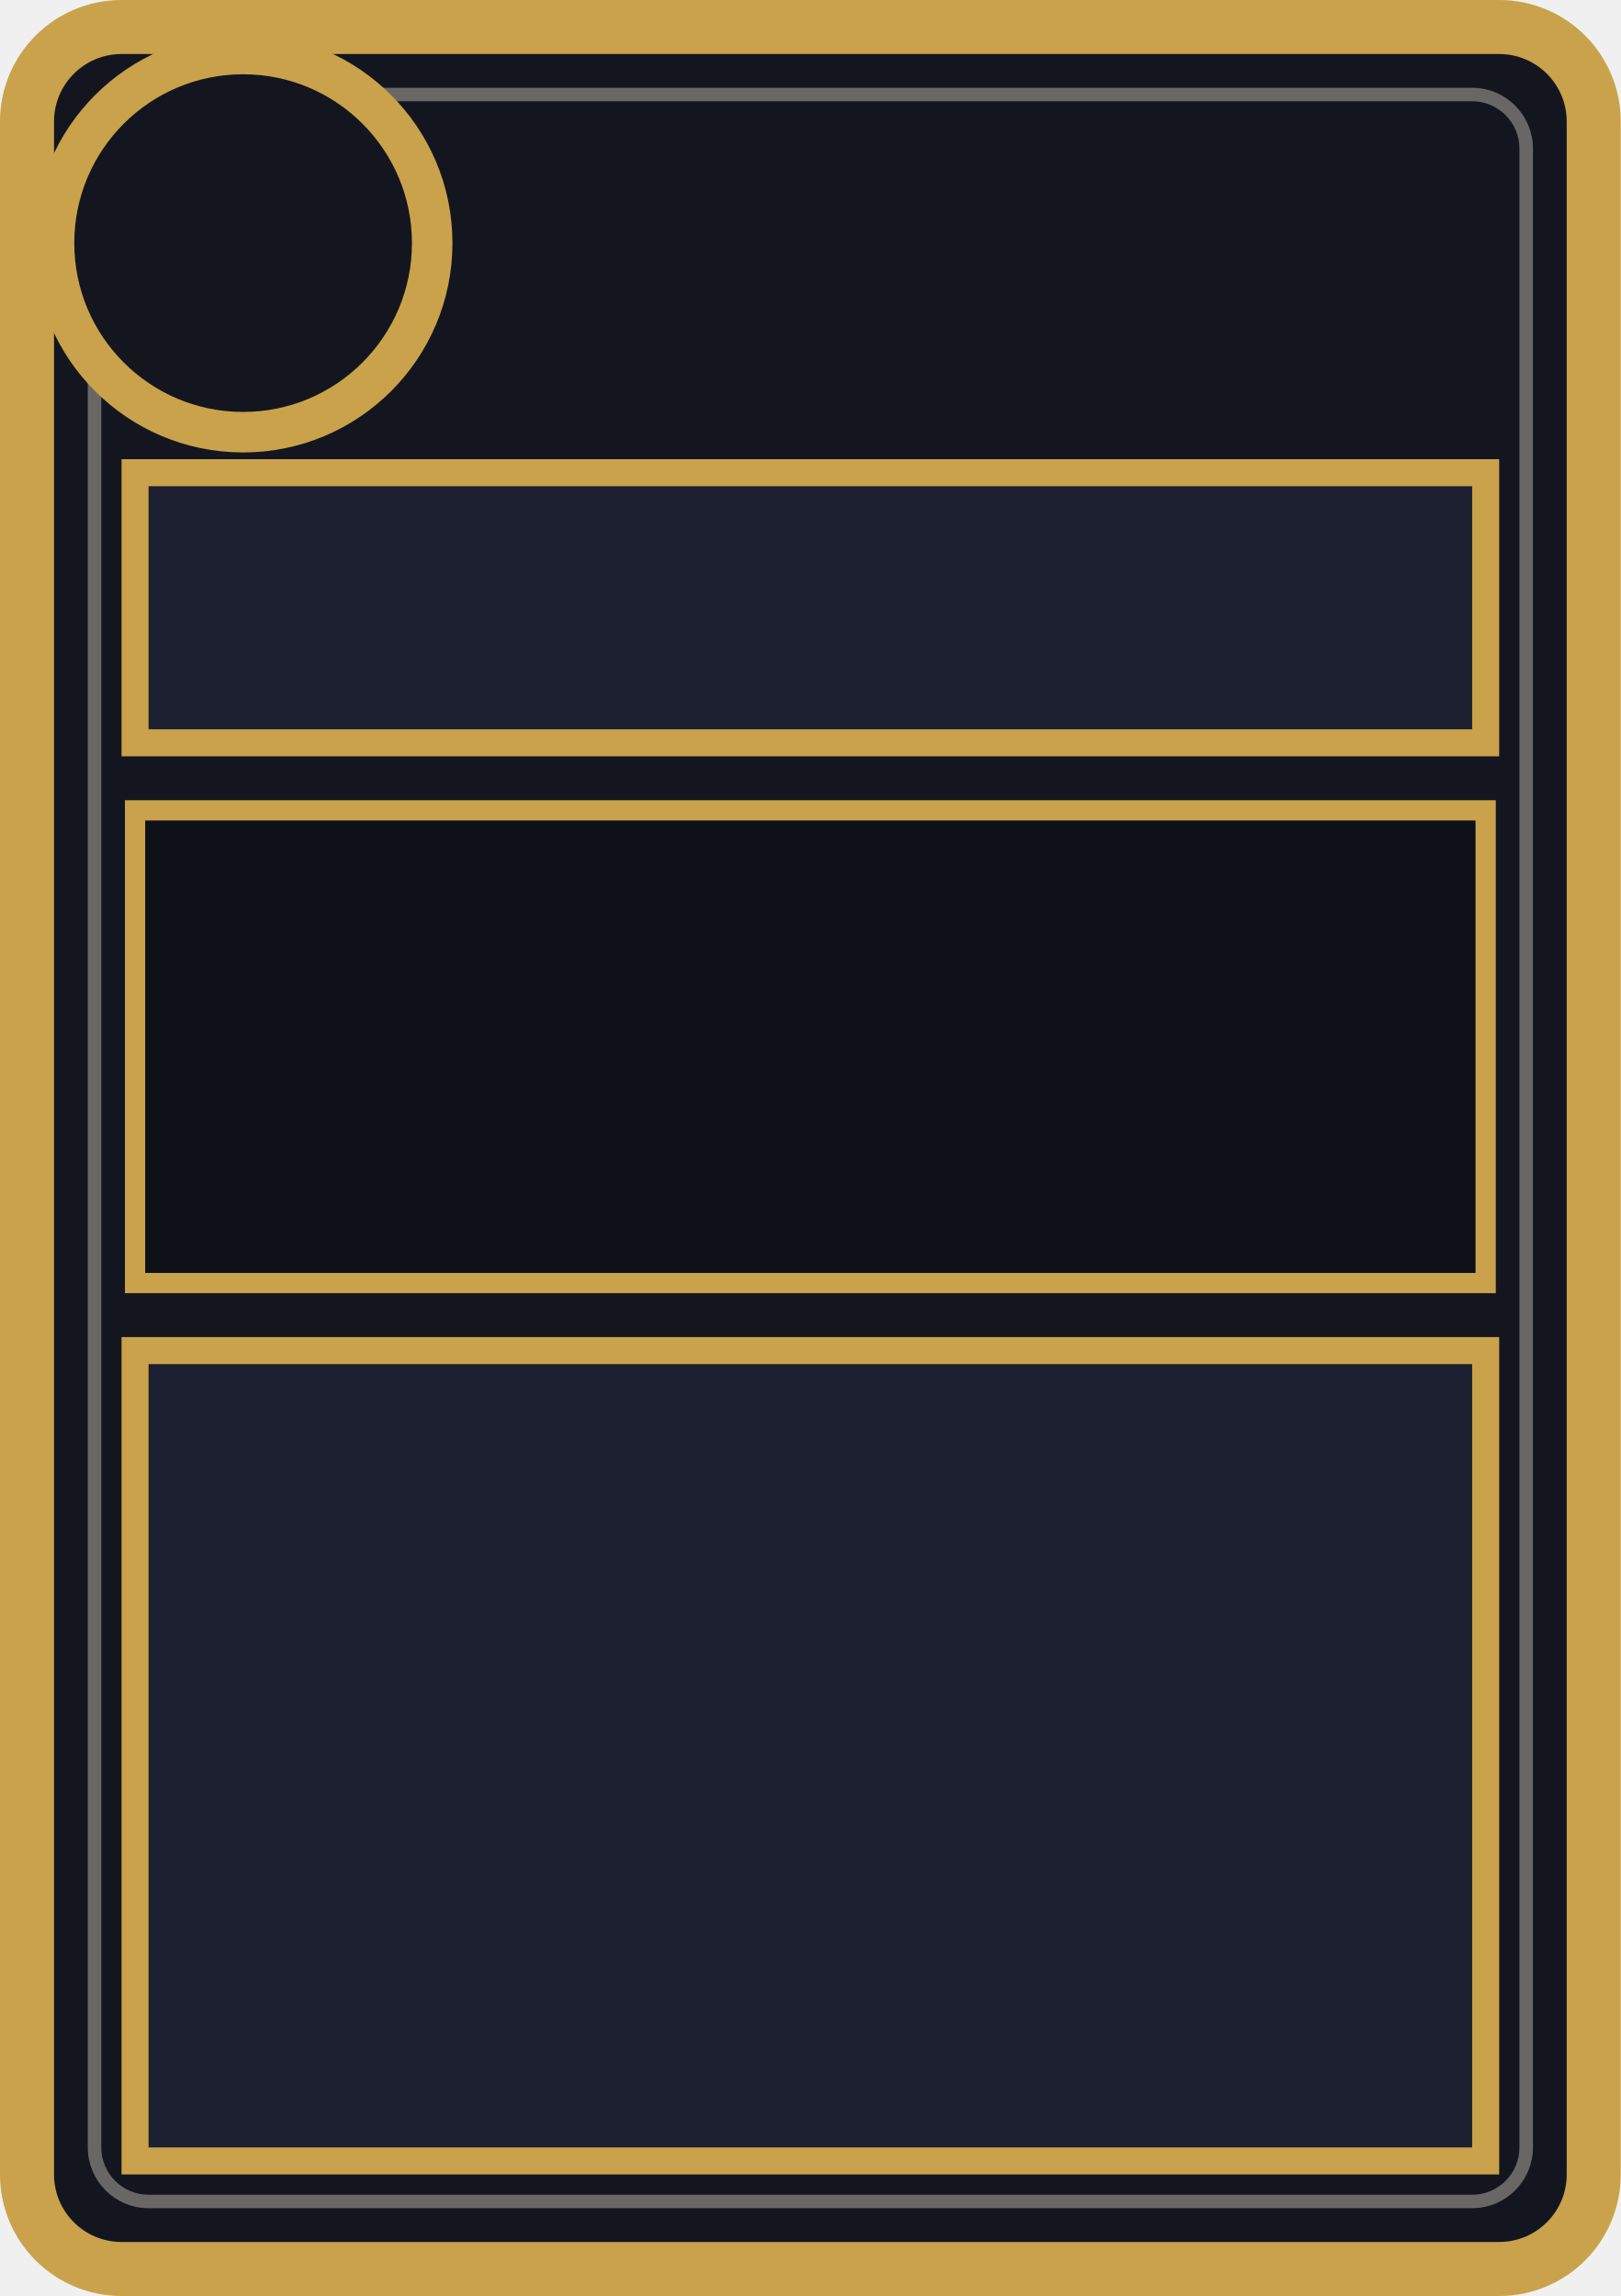
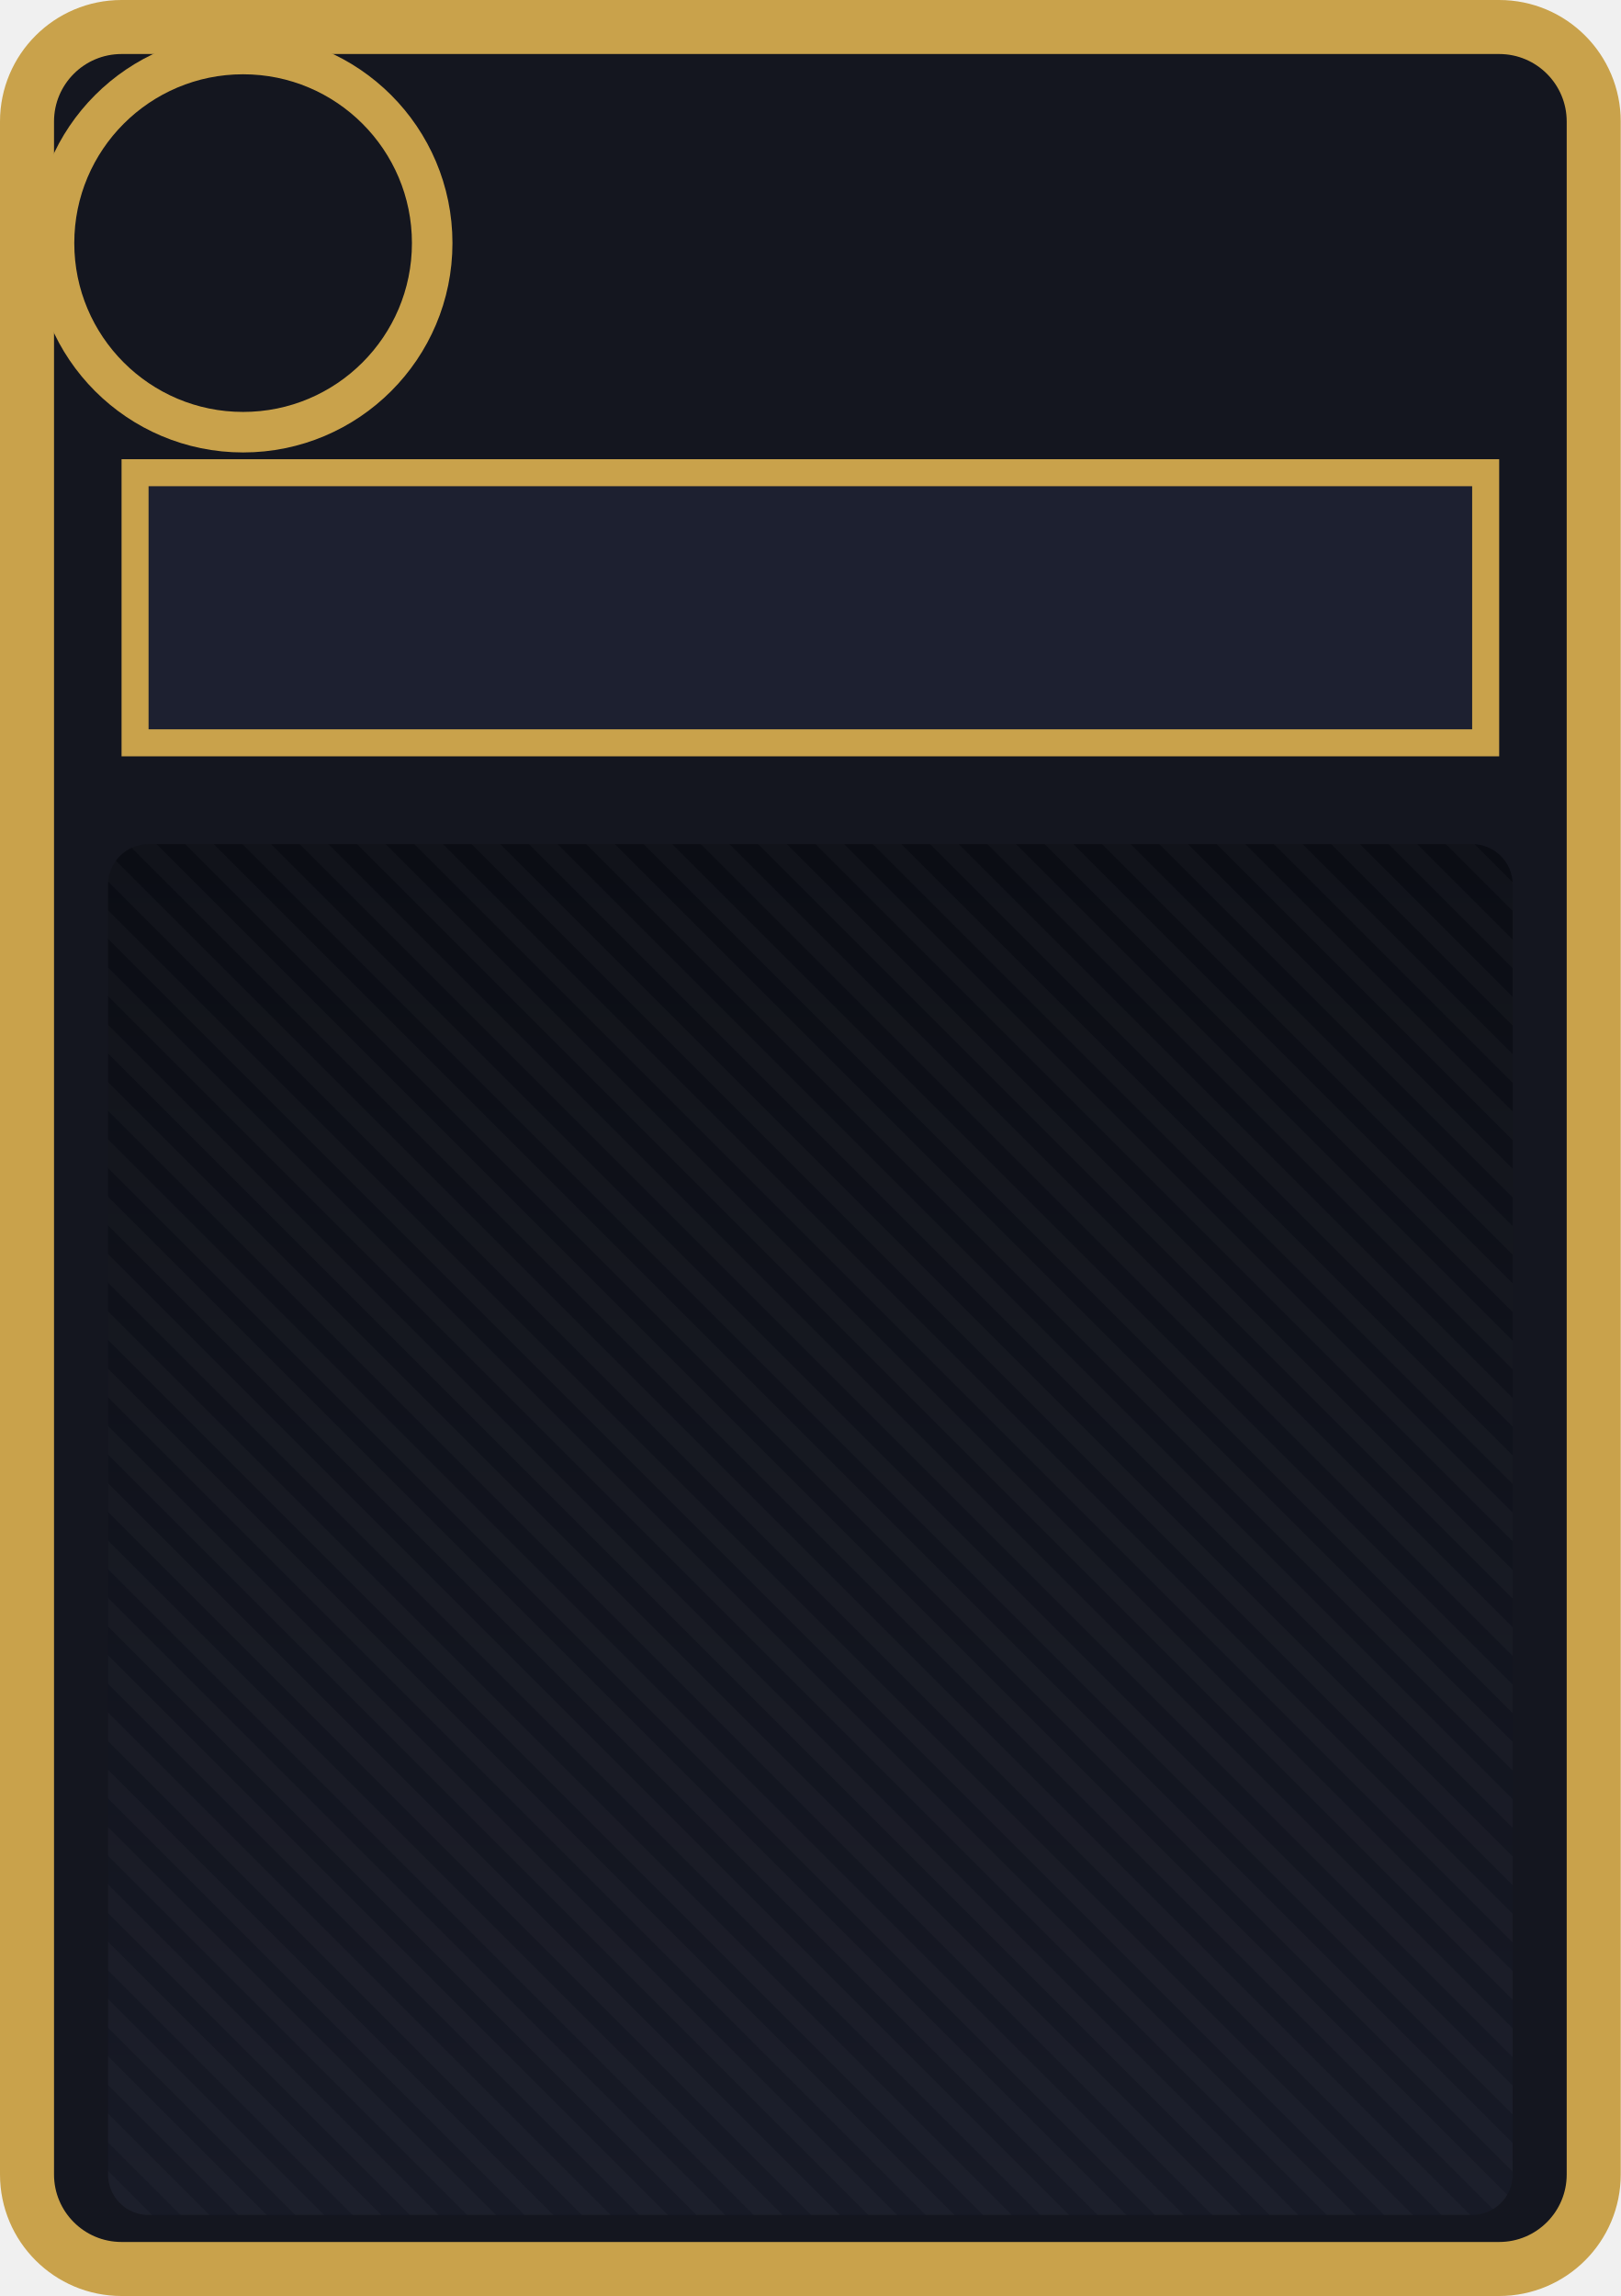
<svg xmlns="http://www.w3.org/2000/svg" viewBox="0 0 240 340" width="240" height="340">
+   <defs>
+     <linearGradient id="g" x1="0" y1="0" x2="0" y2="1">
+       <stop offset="0" stop-color="#0b0d14" />
+       <stop offset="1" stop-color="#171a26" />
+     </linearGradient>
+     <pattern id="t" width="6" height="6" patternUnits="userSpaceOnUse" patternTransform="rotate(45)">
+       <rect width="6" height="3" fill="#ffffff" opacity="0.025" />
+     </pattern>
+   </defs>
  <rect x="4" y="4" width="232" height="332" rx="14" fill="#14161f" stroke="#c9a24b" stroke-width="8" />
-   <rect x="14" y="14" width="212" height="312" rx="8" fill="none" stroke="#e8e2d0" stroke-width="2" opacity="0.4" />
  <rect x="20" y="70" width="200" height="40" fill="#1d2030" stroke="#c9a24b" stroke-width="4" />
-   <rect x="20" y="120" width="200" height="70" fill="#0e1018" stroke="#c9a24b" stroke-width="3" />
-   <rect x="20" y="200" width="200" height="120" fill="#1d2030" stroke="#c9a24b" stroke-width="4" />
+   <rect x="16" y="125" width="208" height="203" rx="6" fill="url(#g)" />
+   <rect x="16" y="125" width="208" height="203" rx="6" fill="url(#t)" />
  <circle cx="36" cy="36" r="28" fill="#14161f" stroke="#c9a24b" stroke-width="6" />
</svg>
